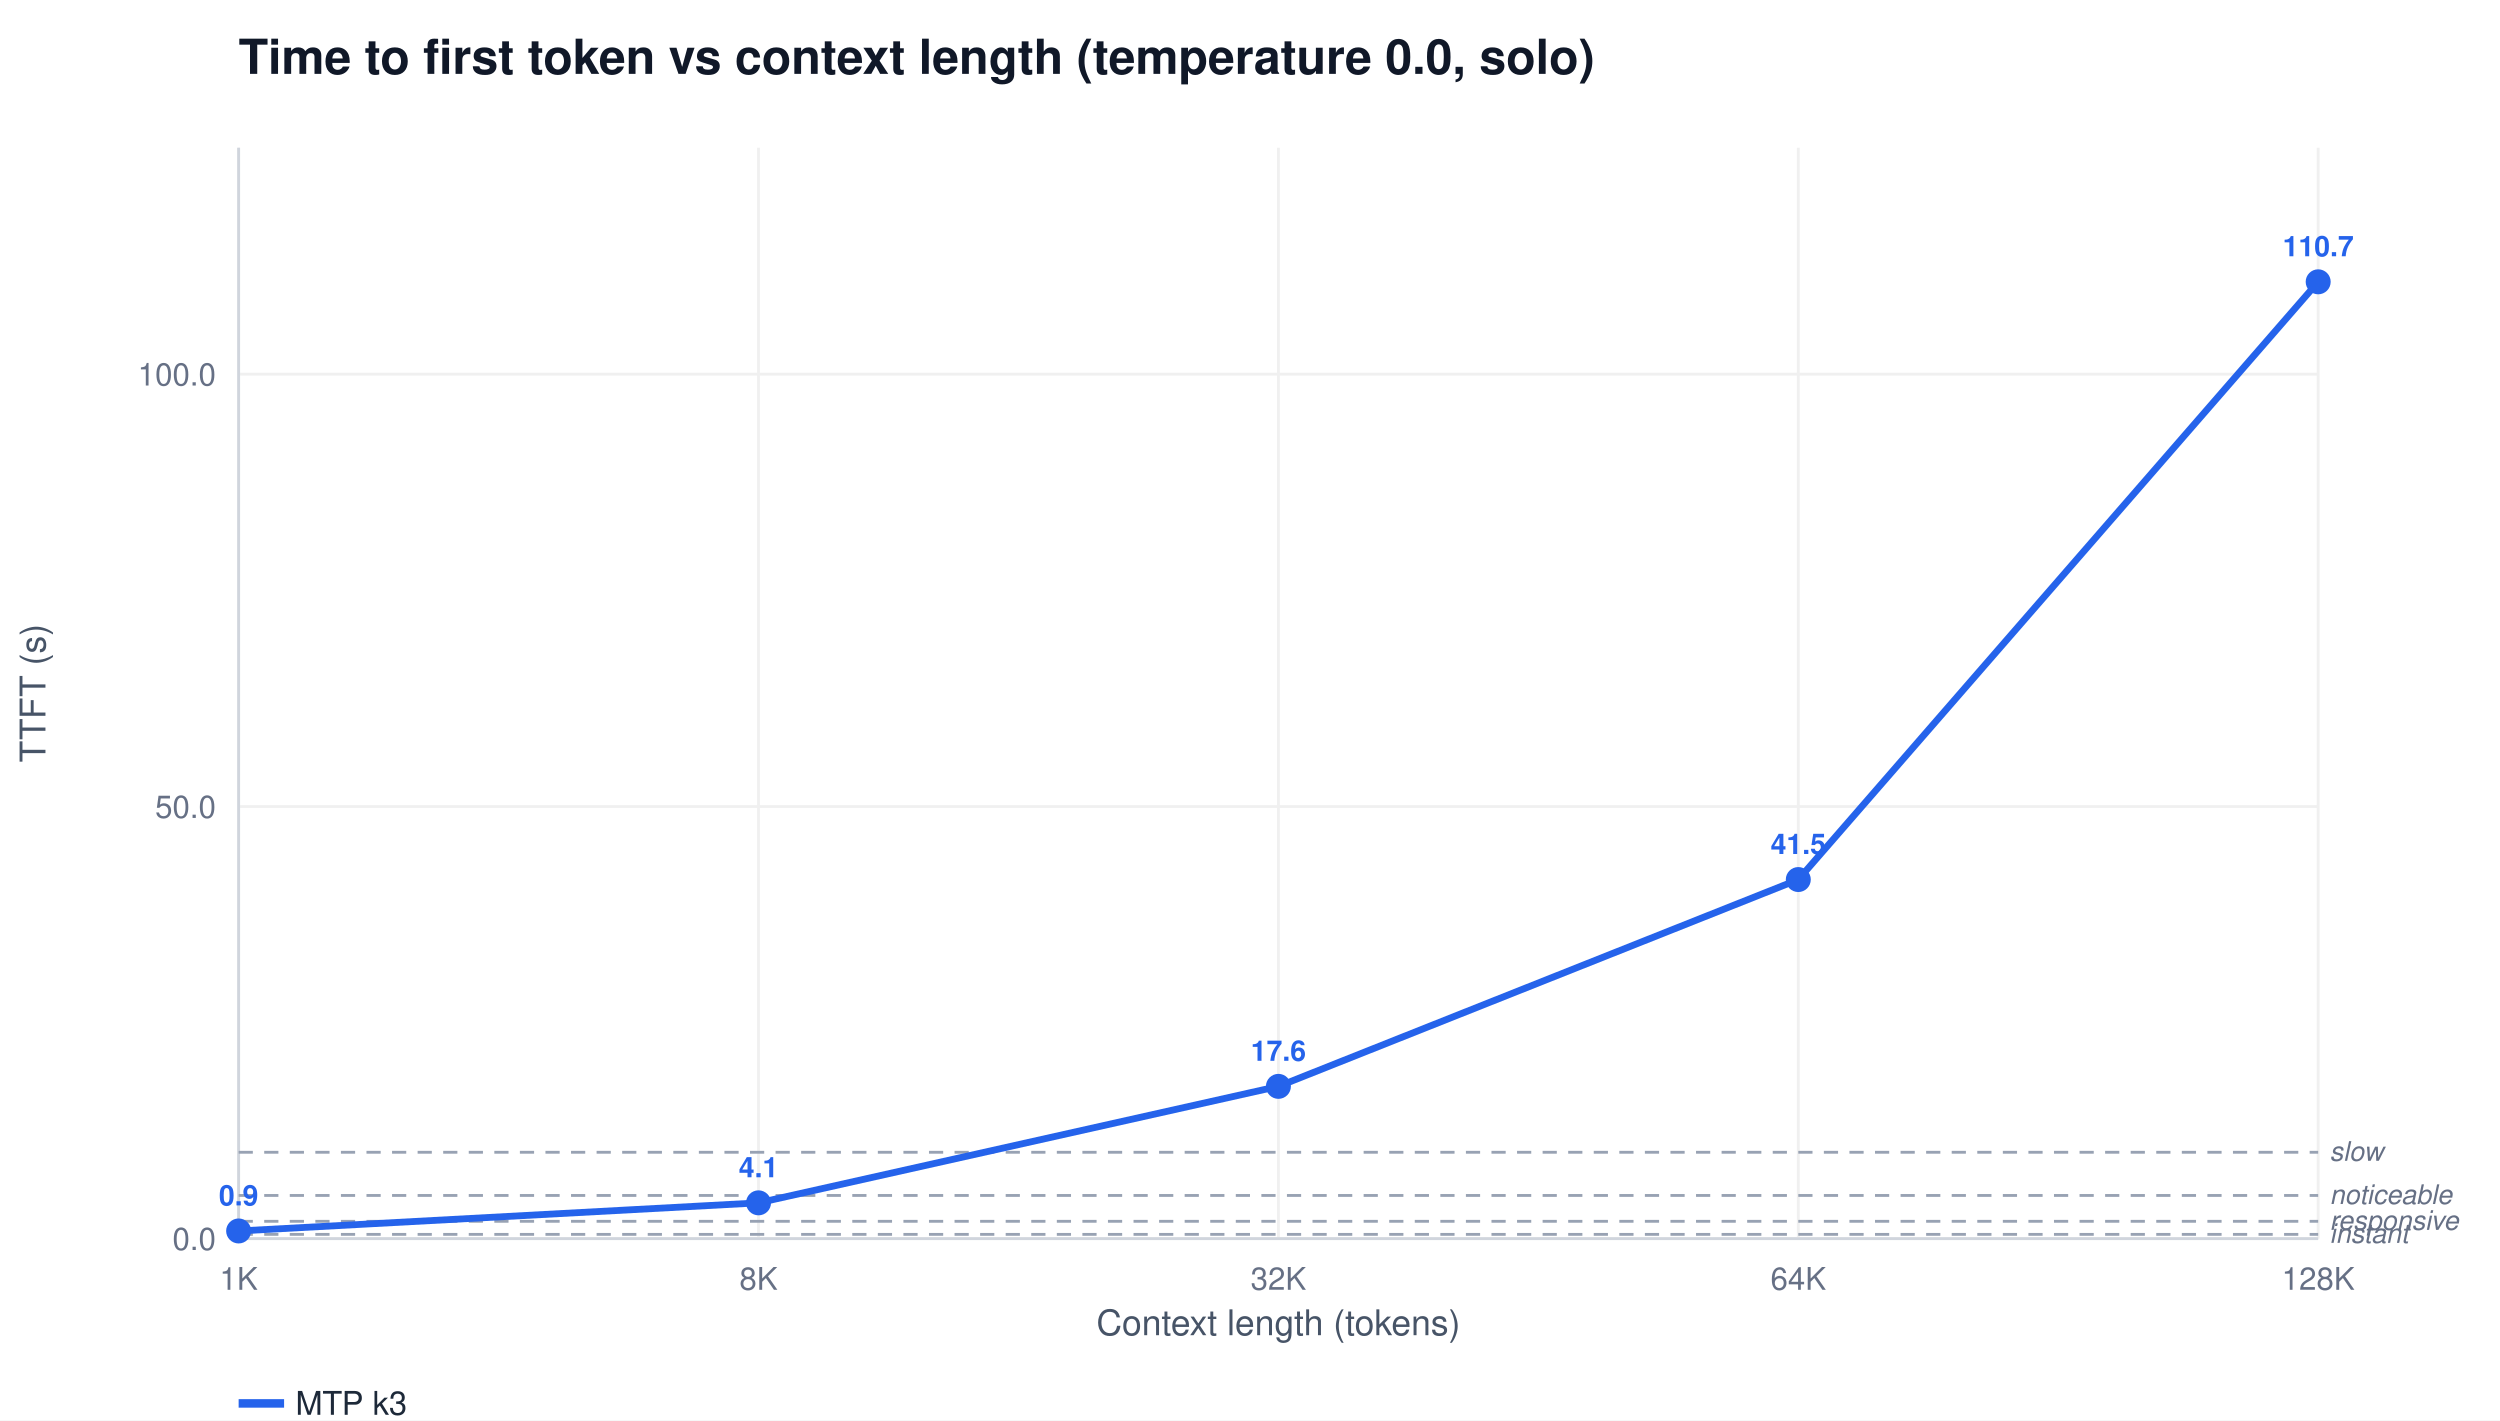
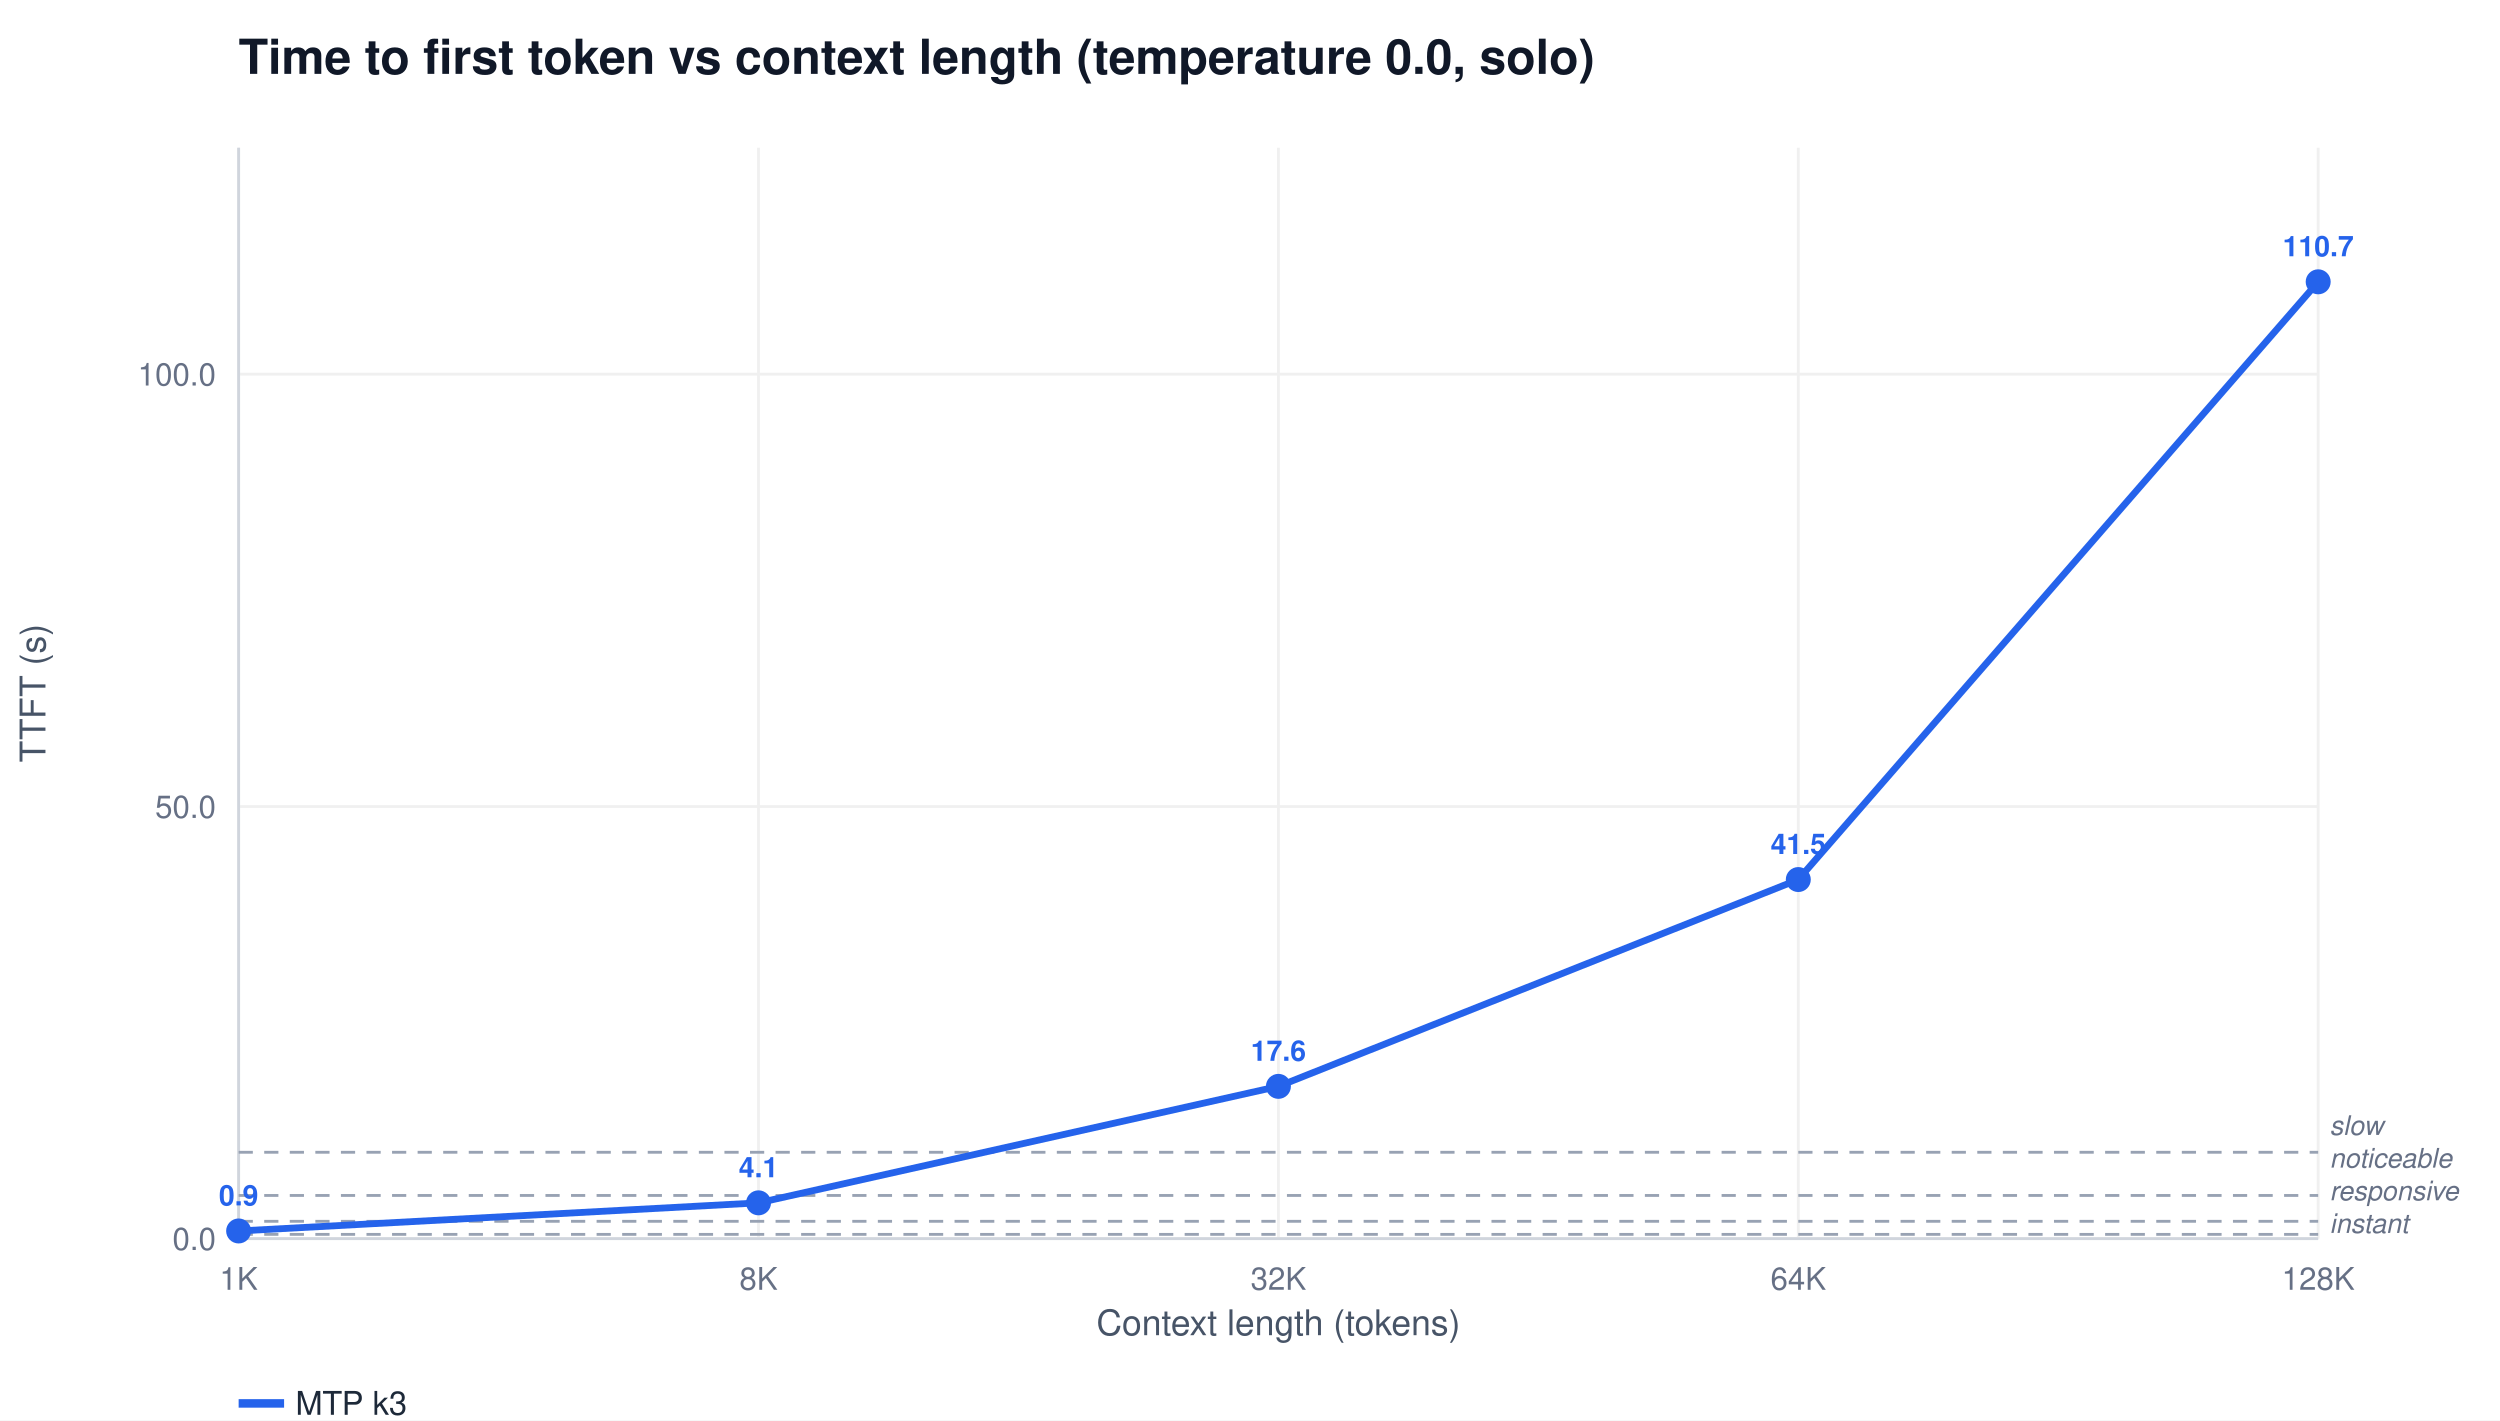
<svg xmlns="http://www.w3.org/2000/svg" width="880" height="500" viewBox="0 0 880 500" font-family="Segoe UI, Helvetica, Arial, sans-serif">
  <rect width="880" height="500" fill="#ffffff" />
  <text x="84" y="26" font-size="17" font-weight="600" fill="#101828">Time to first token vs context length (temperature 0.0, solo)</text>
  <line x1="84" y1="436.0" x2="816" y2="436.0" stroke="#f0f0f0" stroke-width="1" />
  <text x="76" y="440.0" font-size="11" fill="#667085" text-anchor="end">0.0</text>
  <line x1="84" y1="283.9" x2="816" y2="283.9" stroke="#f0f0f0" stroke-width="1" />
  <text x="76" y="287.9" font-size="11" fill="#667085" text-anchor="end">50.0</text>
  <line x1="84" y1="131.7" x2="816" y2="131.7" stroke="#f0f0f0" stroke-width="1" />
  <text x="76" y="135.7" font-size="11" fill="#667085" text-anchor="end">100.0</text>
  <line x1="84.0" y1="52" x2="84.0" y2="436" stroke="#f0f0f0" stroke-width="1" />
  <text x="84.0" y="454" font-size="11" fill="#667085" text-anchor="middle">1K</text>
  <line x1="267.0" y1="52" x2="267.0" y2="436" stroke="#f0f0f0" stroke-width="1" />
  <text x="267.0" y="454" font-size="11" fill="#667085" text-anchor="middle">8K</text>
  <line x1="450.0" y1="52" x2="450.0" y2="436" stroke="#f0f0f0" stroke-width="1" />
  <text x="450.0" y="454" font-size="11" fill="#667085" text-anchor="middle">32K</text>
  <line x1="633.0" y1="52" x2="633.0" y2="436" stroke="#f0f0f0" stroke-width="1" />
  <text x="633.0" y="454" font-size="11" fill="#667085" text-anchor="middle">64K</text>
  <line x1="816.0" y1="52" x2="816.0" y2="436" stroke="#f0f0f0" stroke-width="1" />
  <text x="816.0" y="454" font-size="11" fill="#667085" text-anchor="middle">128K</text>
  <line x1="84" y1="436" x2="816" y2="436" stroke="#d0d5dd" stroke-width="1" />
  <line x1="84" y1="52" x2="84" y2="436" stroke="#d0d5dd" stroke-width="1" />
+   <line x1="84" y1="405.6" x2="816" y2="405.6" stroke="#98a2b3" stroke-width="1" stroke-dasharray="5 4" />
+   <text x="820" y="399.5" font-size="9.5" fill="#667085" font-style="italic">slow</text>
+   <line x1="84" y1="420.8" x2="816" y2="420.8" stroke="#98a2b3" stroke-width="1" stroke-dasharray="5 4" />
+   <text x="820" y="411.0" font-size="9.5" fill="#667085" font-style="italic">noticeable</text>
+   <line x1="84" y1="429.9" x2="816" y2="429.9" stroke="#98a2b3" stroke-width="1" stroke-dasharray="5 4" />
+   <text x="820" y="422.5" font-size="9.5" fill="#667085" font-style="italic">responsive</text>
  <line x1="84" y1="434.5" x2="816" y2="434.5" stroke="#98a2b3" stroke-width="1" stroke-dasharray="5 4" />
-   <text x="820" y="437.5" font-size="9.5" fill="#667085" font-style="italic">instant</text>
-   <line x1="84" y1="429.9" x2="816" y2="429.9" stroke="#98a2b3" stroke-width="1" stroke-dasharray="5 4" />
-   <text x="820" y="432.9" font-size="9.5" fill="#667085" font-style="italic">responsive</text>
-   <line x1="84" y1="420.8" x2="816" y2="420.8" stroke="#98a2b3" stroke-width="1" stroke-dasharray="5 4" />
-   <text x="820" y="423.8" font-size="9.5" fill="#667085" font-style="italic">noticeable</text>
-   <line x1="84" y1="405.6" x2="816" y2="405.6" stroke="#98a2b3" stroke-width="1" stroke-dasharray="5 4" />
-   <text x="820" y="408.6" font-size="9.5" fill="#667085" font-style="italic">slow</text>
+   <text x="820" y="434.0" font-size="9.5" fill="#667085" font-style="italic">instant</text>
  <polyline points="84.0,433.3 267.0,423.4 450.0,382.4 633.0,309.6 816.0,99.2" fill="none" stroke="#2563eb" stroke-width="2.4" />
  <circle cx="84.0" cy="433.3" r="4.4" fill="#2563eb" />
  <circle cx="267.0" cy="423.4" r="4.4" fill="#2563eb" />
  <circle cx="450.0" cy="382.4" r="4.4" fill="#2563eb" />
  <circle cx="633.0" cy="309.6" r="4.4" fill="#2563eb" />
  <circle cx="816.0" cy="99.2" r="4.4" fill="#2563eb" />
  <text x="84.0" y="424.3" font-size="10" fill="#2563eb" text-anchor="middle" font-weight="600">0.9</text>
  <text x="267.0" y="414.4" font-size="10" fill="#2563eb" text-anchor="middle" font-weight="600">4.1</text>
  <text x="450.0" y="373.4" font-size="10" fill="#2563eb" text-anchor="middle" font-weight="600">17.6</text>
  <text x="633.0" y="300.6" font-size="10" fill="#2563eb" text-anchor="middle" font-weight="600">41.5</text>
  <text x="816.0" y="90.2" font-size="10" fill="#2563eb" text-anchor="middle" font-weight="600">110.7</text>
  <line x1="84" y1="494" x2="100" y2="494" stroke="#2563eb" stroke-width="3" />
  <text x="104" y="498" font-size="11.5" fill="#1d2939">MTP k3</text>
  <text x="450" y="470" font-size="12.5" fill="#475467" text-anchor="middle">Context length (tokens)</text>
  <text x="16" y="244" font-size="12.5" fill="#475467" text-anchor="middle" transform="rotate(-90 16 244)">TTFT (s)</text>
</svg>
